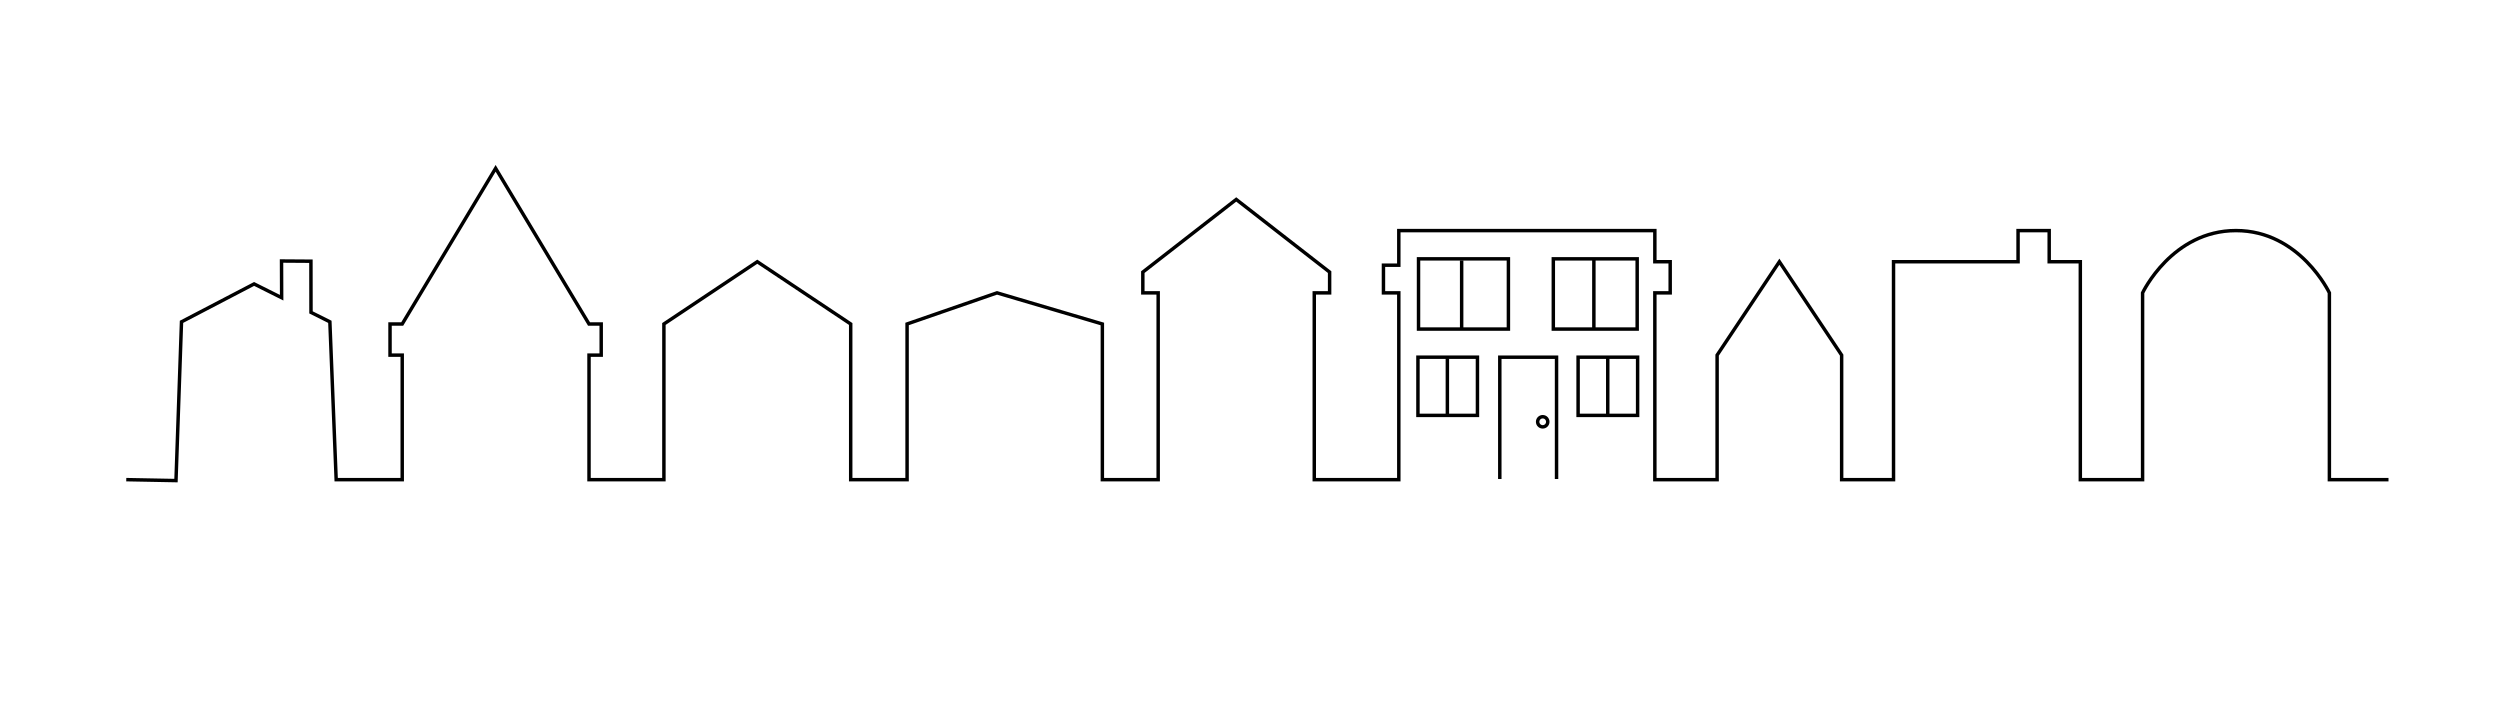
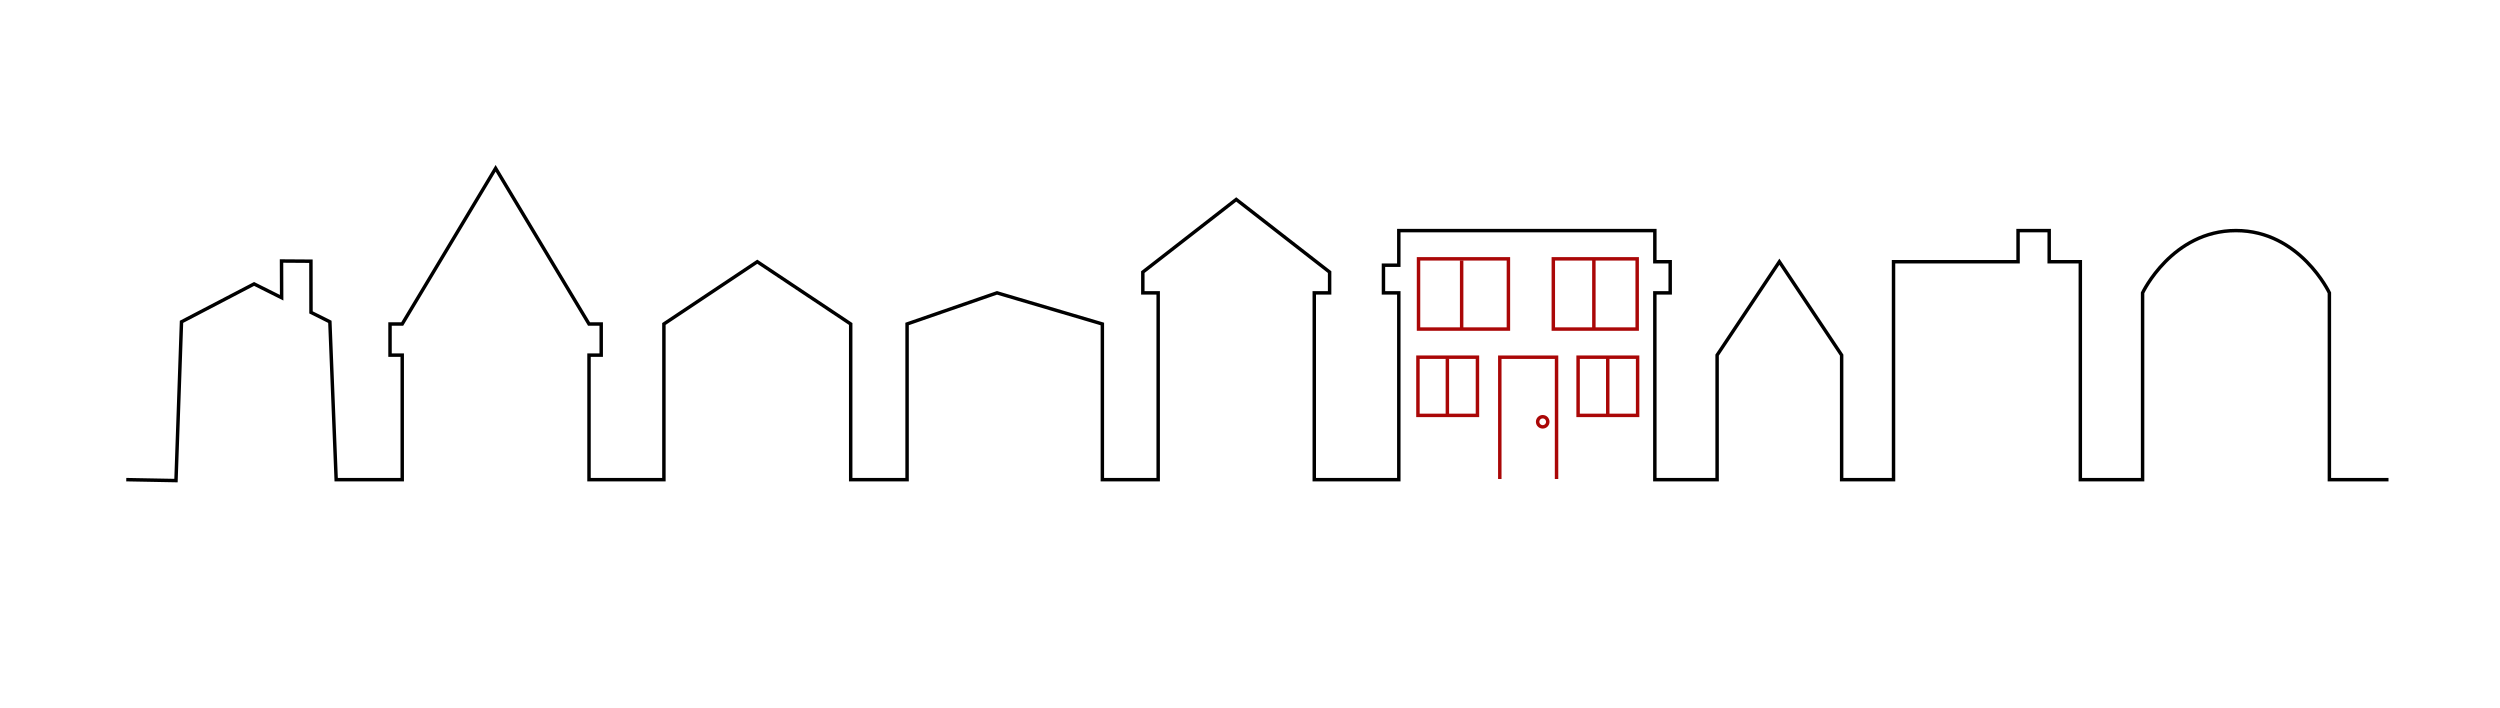
- <svg xmlns="http://www.w3.org/2000/svg" version="1.1" x="0px" y="0px" width="792px" height="224px" viewBox="0 0 792 224" enable-background="new 0 0 792 224" xml:space="preserve">
-   <g id="Layer_1">
-     <path fill="none" stroke="#000000" stroke-width="1.096" stroke-miterlimit="10" d="M756.676,151.952h-18.727V92.775   c0,0-9.314-19.726-29.588-19.726s-29.589,19.726-29.589,19.726v59.177h-19.725v-69.04h-9.863V73.05h-9.862v9.863H599.87v69.04   h-16.438v-39.451l-19.726-29.588l-19.726,29.588v39.451h-19.725V92.775h4.862v-9.863h-4.862V73.05h-81.114v10.959h-4.863v8.767   h4.863v59.177h-26.78V92.775h4.862V86.2l-29.588-23.013L362.048,86.2l0,6.575h4.862v59.177h-17.684v-49.314l-33.37-9.863   l-28.492,9.863v49.314h-17.863v-49.314l-29.588-19.726l-29.588,19.726v49.314H186.6v-39.451h3.863v-9.863H186.6l-29.588-49.314   l-29.588,49.314h-3.863v9.863h3.863v39.451H106.5l-2-50l-5.977-2.989L98.5,82.75l-9.313-0.063l0.038,11.627L80.5,89.952l-23,12   l-1.75,50.298L40,151.952" />
+ <svg xmlns="http://www.w3.org/2000/svg" version="1.1" id="Layer_1" x="0px" y="0px" width="792px" height="224px" viewBox="0 0 792 224" enable-background="new 0 0 792 224" xml:space="preserve">
+   <g id="Layer_1_1_">
+     <path fill="none" stroke="#000000" stroke-width="1.096" stroke-miterlimit="10" d="M40,151.952l15.75,0.298l1.75-50.298l23-12   l8.725,4.362l-0.038-11.627L98.5,82.75l0.023,16.213l5.977,2.989l2,50h20.924v-39.451h-3.863v-9.863h3.863l29.588-49.314   l29.588,49.314h3.863v9.863H186.6v39.451h23.725v-49.314l29.588-19.726l29.588,19.726v49.314h17.863v-49.314l28.492-9.863   l33.37,9.863v49.314h17.684V92.775h-4.862V86.2l29.587-23.013L421.223,86.2v6.575h-4.862v59.178h26.78V92.776h-4.863v-8.767h4.863   V73.05h81.114v9.862h4.862v9.863h-4.862v59.178h19.725v-39.451l19.726-29.588l19.726,29.588v39.451h16.438v-69.04h39.452V73.05   h9.862v9.862h9.863v69.04h19.725V92.775c0,0,9.315-19.726,29.589-19.726s29.588,19.726,29.588,19.726v59.177h18.727" />
  </g>
  <g id="Layer_2">
-     <rect x="449.204" y="113.156" fill="none" stroke="#000000" stroke-width="1.096" stroke-miterlimit="10" width="18.852" height="18.438" />
-     <rect x="499.944" y="113.156" fill="none" stroke="#000000" stroke-width="1.096" stroke-miterlimit="10" width="18.852" height="18.438" />
-     <rect x="449.388" y="82" fill="none" stroke="#000000" stroke-width="1.096" stroke-miterlimit="10" width="28.475" height="22.25" />
-     <rect x="492.091" y="82" fill="none" stroke="#000000" stroke-width="1.096" stroke-miterlimit="10" width="26.568" height="22.25" />
-     <polyline fill="none" stroke="#000000" stroke-width="1.096" stroke-miterlimit="10" points="475.136,151.75 475.136,113.163    493.114,113.163 493.114,151.75  " />
-     <circle fill="none" stroke="#000000" stroke-width="1.096" stroke-miterlimit="10" cx="488.73" cy="133.625" r="1.608" />
-     <line fill="none" stroke="#000000" stroke-width="1.096" stroke-miterlimit="10" x1="463.052" y1="82.5" x2="463.052" y2="104" />
-     <line fill="none" stroke="#000000" stroke-width="1.096" stroke-miterlimit="10" x1="504.938" y1="82.333" x2="504.938" y2="104.333" />
-     <line fill="none" stroke="#000000" stroke-width="1.096" stroke-miterlimit="10" x1="458.526" y1="113.501" x2="458.526" y2="131.317" />
-     <line fill="none" stroke="#000000" stroke-width="1.096" stroke-miterlimit="10" x1="509.335" y1="113.363" x2="509.335" y2="131.594" />
+     <rect x="449.204" y="113.156" fill="none" stroke="#aa0707" stroke-width="1.096" stroke-miterlimit="10" width="18.852" height="18.438" />
+     <rect x="499.944" y="113.156" fill="none" stroke="#aa0707" stroke-width="1.096" stroke-miterlimit="10" width="18.852" height="18.438" />
+     <rect x="449.388" y="82" fill="none" stroke="#aa0707" stroke-width="1.096" stroke-miterlimit="10" width="28.475" height="22.25" />
+     <rect x="492.091" y="82" fill="none" stroke="#aa0707" stroke-width="1.096" stroke-miterlimit="10" width="26.568" height="22.25" />
+     <polyline fill="none" stroke="#aa0707" stroke-width="1.096" stroke-miterlimit="10" points="475.136,151.75 475.136,113.163    493.114,113.163 493.114,151.75  " />
+     <circle fill="none" stroke="#aa0707" stroke-width="1.096" stroke-miterlimit="10" cx="488.73" cy="133.625" r="1.608" />
+     <line fill="none" stroke="#aa0707" stroke-width="1.096" stroke-miterlimit="10" x1="463.052" y1="82.5" x2="463.052" y2="104" />
+     <line fill="none" stroke="#aa0707" stroke-width="1.096" stroke-miterlimit="10" x1="504.938" y1="82.333" x2="504.938" y2="104.333" />
+     <line fill="none" stroke="#aa0707" stroke-width="1.096" stroke-miterlimit="10" x1="458.526" y1="113.501" x2="458.526" y2="131.317" />
+     <line fill="none" stroke="#aa0707" stroke-width="1.096" stroke-miterlimit="10" x1="509.335" y1="113.363" x2="509.335" y2="131.594" />
  </g>
</svg>
